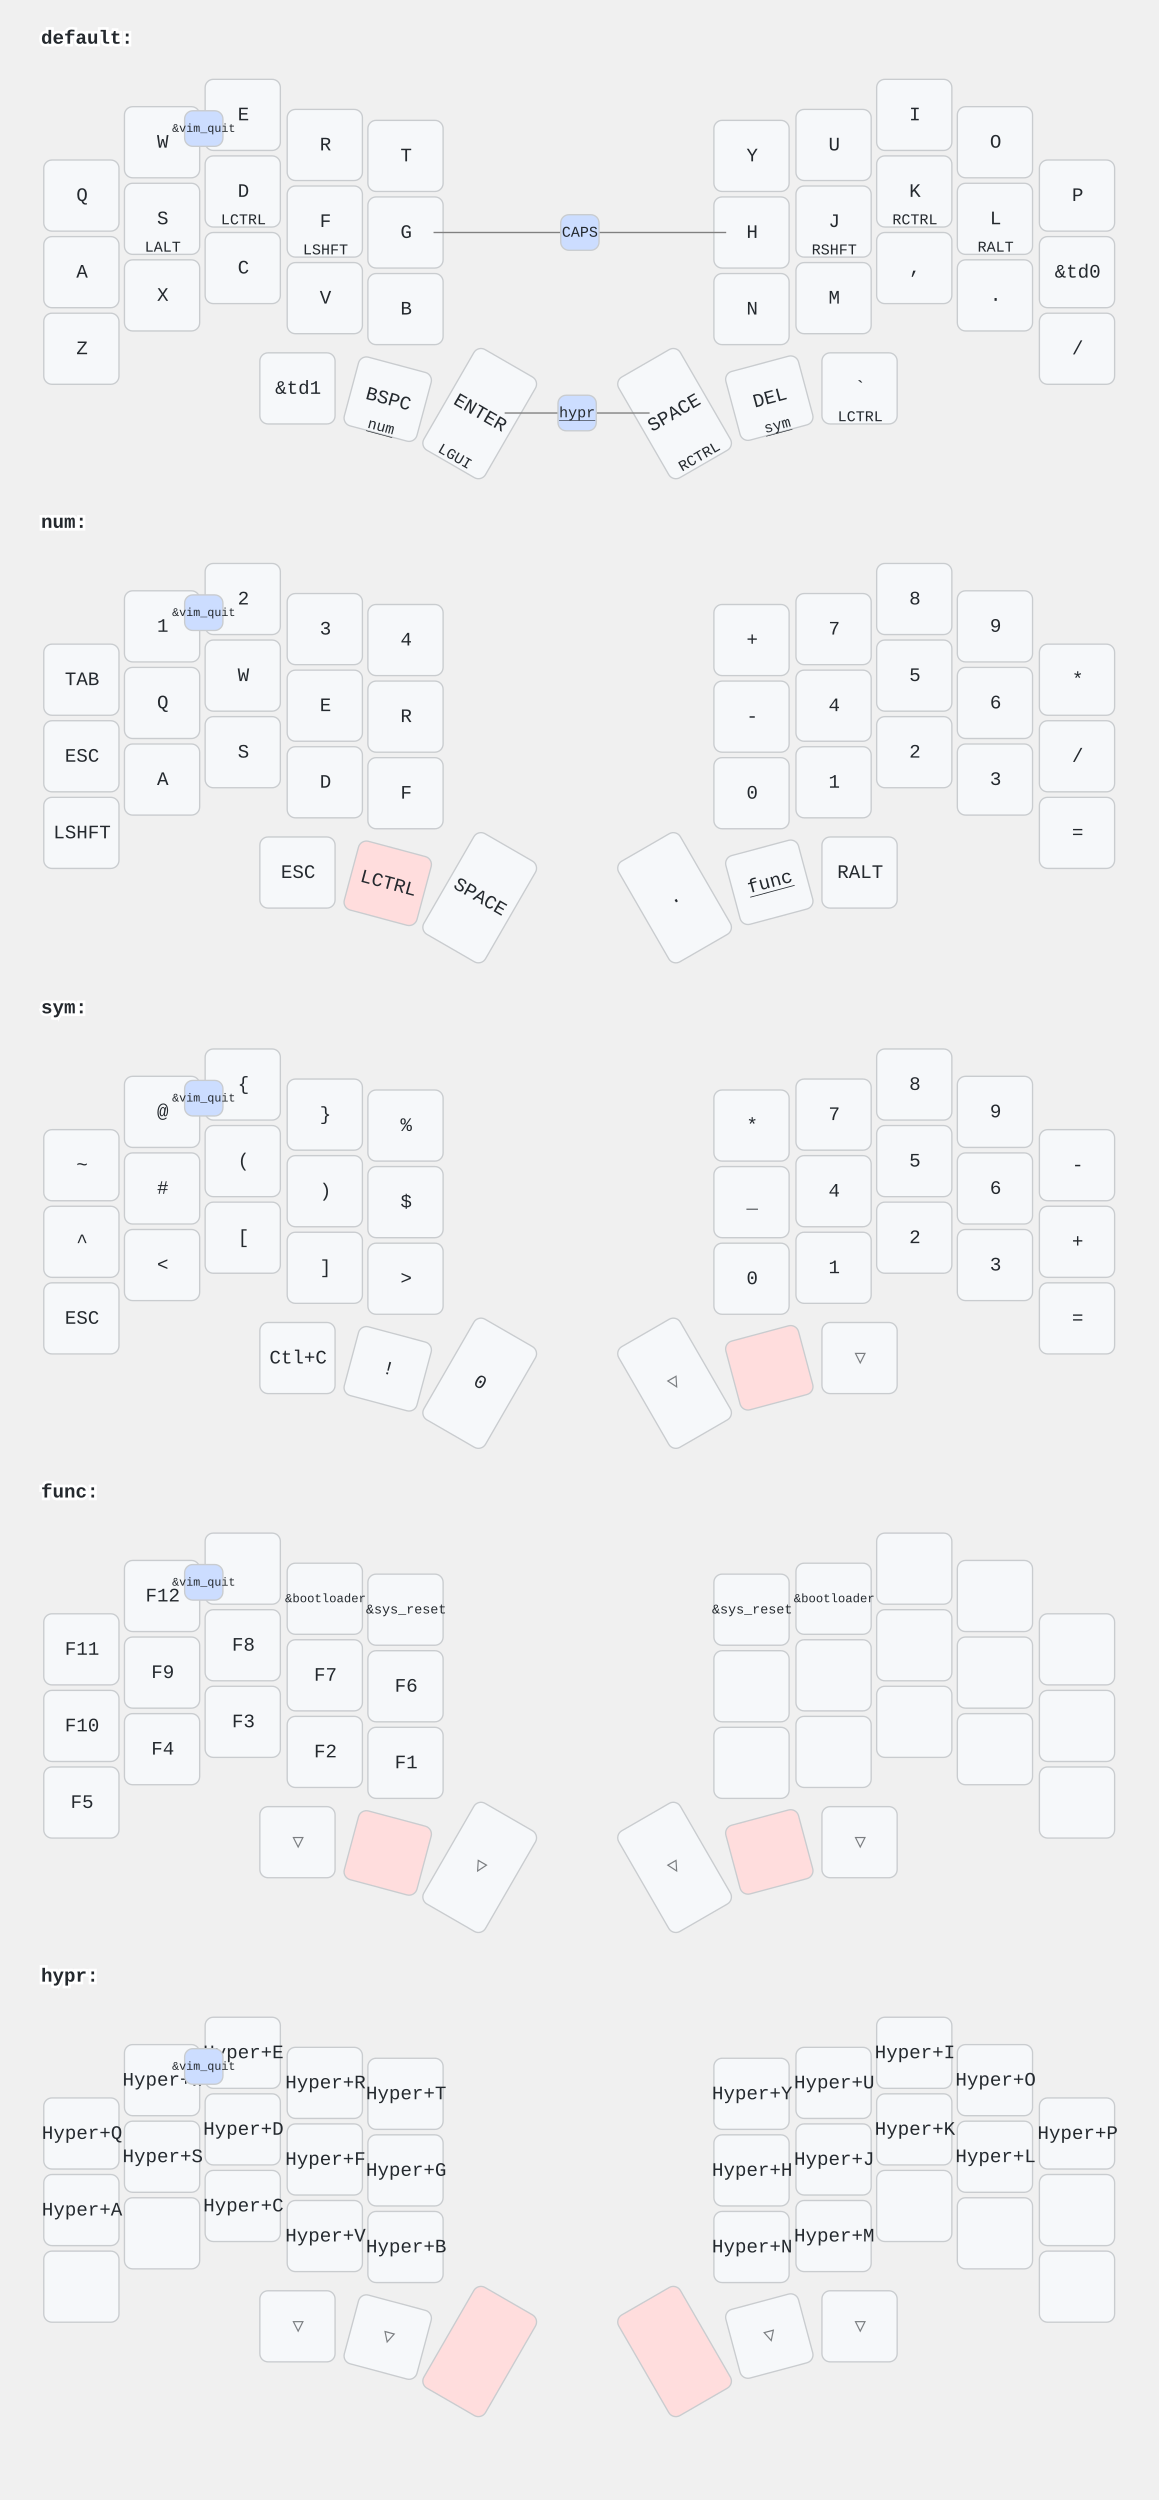
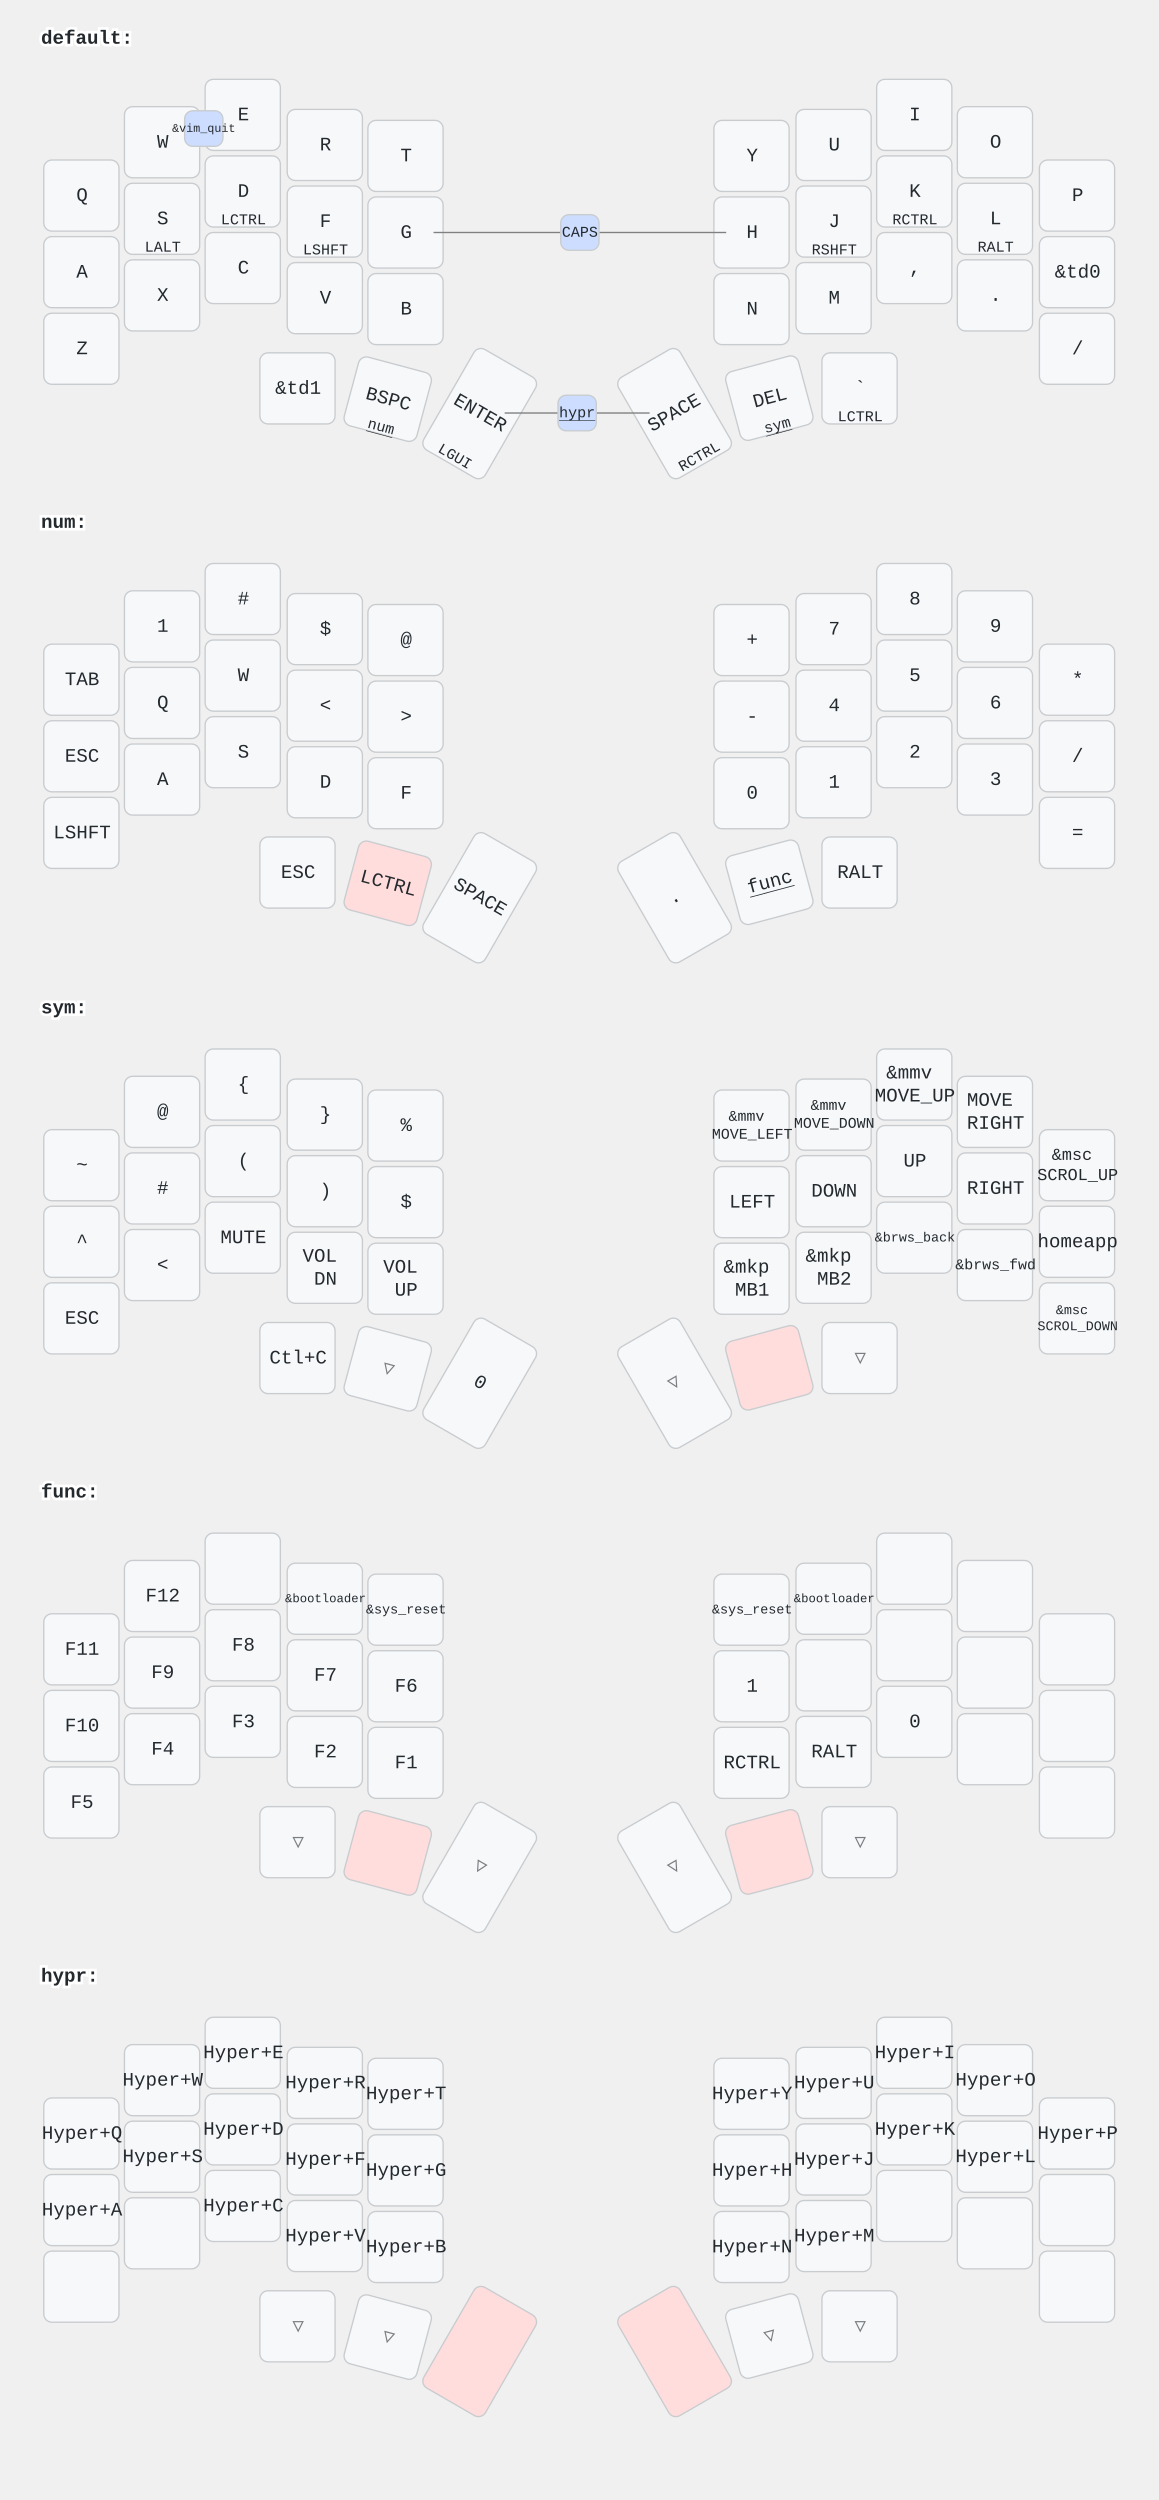
<svg xmlns="http://www.w3.org/2000/svg" width="847" height="1828" viewBox="0 0 847 1828" class="keymap">
  <style>/* inherit to force styles through use tags */
svg path {
    fill: inherit;
}

/* font and background color specifications */
svg.keymap {
    font-family: SFMono-Regular,Consolas,Liberation Mono,Menlo,monospace;
    font-size: 14px;
    font-kerning: normal;
    text-rendering: optimizeLegibility;
    fill: #24292e;
}

/* default key styling */
rect.key {
    fill: #f6f8fa;
}

rect.key, rect.combo {
    stroke: #c9cccf;
    stroke-width: 1;
}

/* default key side styling, only used is draw_key_sides is set */
rect.side {
    filter: brightness(90%);
}

/* color accent for combo boxes */
rect.combo, rect.combo-separate {
    fill: #cdf;
}

/* color accent for held keys */
rect.held, rect.combo.held {
    fill: #fdd;
}

/* color accent for ghost (optional) keys */
rect.ghost, rect.combo.ghost {
    stroke-dasharray: 4, 4;
    stroke-width: 2;
}

text {
    text-anchor: middle;
    dominant-baseline: middle;
}

/* styling for layer labels */
text.label {
    font-weight: bold;
    text-anchor: start;
    stroke: white;
    stroke-width: 4;
    paint-order: stroke;
}

/* styling for optional footer */
text.footer {
    text-anchor: end;
    dominant-baseline: auto;
    stroke: white;
    stroke-width: 4;
    paint-order: stroke;
}

/* styling for combo tap, and key non-tap label text */
text.combo, text.hold, text.shifted, text.left, text.right {
    font-size: 11px;
}

text.hold {
    text-anchor: middle;
    dominant-baseline: auto;
}

text.shifted {
    text-anchor: middle;
    dominant-baseline: hanging;
}

text.left {
    text-anchor: start;
}

text.right {
    text-anchor: end;
}

text.layer-activator {
    text-decoration: underline;
}

/* styling for hold/shifted label text in combo box */
text.combo.hold, text.combo.shifted, text.combo.left, text.combo.right {
    font-size: 8px;
}

/* lighter symbol for transparent keys */
text.trans {
    fill: #7b7e81;
}

/* styling for combo dendrons */
path.combo {
    stroke-width: 1;
    stroke: gray;
    fill: none;
}

/* Start Tabler Icons Cleanup */
/* cannot use height/width with glyphs */
.icon-tabler &gt; path {
    fill: inherit;
    stroke: inherit;
    stroke-width: 2;
}
/* hide tabler's default box */
.icon-tabler &gt; path[stroke="none"][fill="none"] {
    visibility: hidden;
}
/* End Tabler Icons Cleanup */
</style>
  <g transform="translate(30, 0)" class="layer-default">
    <text x="0" y="28" class="label" id="default">default:</text>
    <g transform="translate(0, 56)">
      <g transform="translate(30, 87)" class="key keypos-0">
        <rect rx="6" ry="6" x="-28" y="-26" width="55" height="52" class="key" />
        <text x="0" y="0" class="key tap">Q</text>
      </g>
      <g transform="translate(89, 48)" class="key keypos-1">
        <rect rx="6" ry="6" x="-28" y="-26" width="55" height="52" class="key" />
        <text x="0" y="0" class="key tap">W</text>
      </g>
      <g transform="translate(148, 28)" class="key keypos-2">
        <rect rx="6" ry="6" x="-28" y="-26" width="55" height="52" class="key" />
        <text x="0" y="0" class="key tap">E</text>
      </g>
      <g transform="translate(208, 50)" class="key keypos-3">
        <rect rx="6" ry="6" x="-28" y="-26" width="55" height="52" class="key" />
        <text x="0" y="0" class="key tap">R</text>
      </g>
      <g transform="translate(267, 58)" class="key keypos-4">
        <rect rx="6" ry="6" x="-28" y="-26" width="55" height="52" class="key" />
        <text x="0" y="0" class="key tap">T</text>
      </g>
      <g transform="translate(520, 58)" class="key keypos-5">
        <rect rx="6" ry="6" x="-28" y="-26" width="55" height="52" class="key" />
        <text x="0" y="0" class="key tap">Y</text>
      </g>
      <g transform="translate(580, 50)" class="key keypos-6">
        <rect rx="6" ry="6" x="-28" y="-26" width="55" height="52" class="key" />
        <text x="0" y="0" class="key tap">U</text>
      </g>
      <g transform="translate(639, 28)" class="key keypos-7">
        <rect rx="6" ry="6" x="-28" y="-26" width="55" height="52" class="key" />
        <text x="0" y="0" class="key tap">I</text>
      </g>
      <g transform="translate(698, 48)" class="key keypos-8">
        <rect rx="6" ry="6" x="-28" y="-26" width="55" height="52" class="key" />
        <text x="0" y="0" class="key tap">O</text>
      </g>
      <g transform="translate(758, 87)" class="key keypos-9">
        <rect rx="6" ry="6" x="-28" y="-26" width="55" height="52" class="key" />
        <text x="0" y="0" class="key tap">P</text>
      </g>
      <g transform="translate(30, 143)" class="key keypos-10">
        <rect rx="6" ry="6" x="-28" y="-26" width="55" height="52" class="key" />
        <text x="0" y="0" class="key tap">A</text>
      </g>
      <g transform="translate(89, 104)" class="key keypos-11">
        <rect rx="6" ry="6" x="-28" y="-26" width="55" height="52" class="key" />
        <text x="0" y="0" class="key tap">S</text>
        <text x="0" y="24" class="key hold">LALT</text>
      </g>
      <g transform="translate(148, 84)" class="key keypos-12">
        <rect rx="6" ry="6" x="-28" y="-26" width="55" height="52" class="key" />
        <text x="0" y="0" class="key tap">D</text>
        <text x="0" y="24" class="key hold">LCTRL</text>
      </g>
      <g transform="translate(208, 106)" class="key keypos-13">
        <rect rx="6" ry="6" x="-28" y="-26" width="55" height="52" class="key" />
        <text x="0" y="0" class="key tap">F</text>
        <text x="0" y="24" class="key hold">LSHFT</text>
      </g>
      <g transform="translate(267, 114)" class="key keypos-14">
        <rect rx="6" ry="6" x="-28" y="-26" width="55" height="52" class="key" />
        <text x="0" y="0" class="key tap">G</text>
      </g>
      <g transform="translate(520, 114)" class="key keypos-15">
        <rect rx="6" ry="6" x="-28" y="-26" width="55" height="52" class="key" />
        <text x="0" y="0" class="key tap">H</text>
      </g>
      <g transform="translate(580, 106)" class="key keypos-16">
        <rect rx="6" ry="6" x="-28" y="-26" width="55" height="52" class="key" />
        <text x="0" y="0" class="key tap">J</text>
        <text x="0" y="24" class="key hold">RSHFT</text>
      </g>
      <g transform="translate(639, 84)" class="key keypos-17">
        <rect rx="6" ry="6" x="-28" y="-26" width="55" height="52" class="key" />
        <text x="0" y="0" class="key tap">K</text>
        <text x="0" y="24" class="key hold">RCTRL</text>
      </g>
      <g transform="translate(698, 104)" class="key keypos-18">
        <rect rx="6" ry="6" x="-28" y="-26" width="55" height="52" class="key" />
        <text x="0" y="0" class="key tap">L</text>
        <text x="0" y="24" class="key hold">RALT</text>
      </g>
      <g transform="translate(758, 143)" class="key keypos-19">
        <rect rx="6" ry="6" x="-28" y="-26" width="55" height="52" class="key" />
        <text x="0" y="0" class="key tap">&amp;td0</text>
      </g>
      <g transform="translate(30, 199)" class="key keypos-20">
        <rect rx="6" ry="6" x="-28" y="-26" width="55" height="52" class="key" />
        <text x="0" y="0" class="key tap">Z</text>
      </g>
      <g transform="translate(89, 160)" class="key keypos-21">
        <rect rx="6" ry="6" x="-28" y="-26" width="55" height="52" class="key" />
        <text x="0" y="0" class="key tap">X</text>
      </g>
      <g transform="translate(148, 140)" class="key keypos-22">
        <rect rx="6" ry="6" x="-28" y="-26" width="55" height="52" class="key" />
        <text x="0" y="0" class="key tap">C</text>
      </g>
      <g transform="translate(208, 162)" class="key keypos-23">
        <rect rx="6" ry="6" x="-28" y="-26" width="55" height="52" class="key" />
        <text x="0" y="0" class="key tap">V</text>
      </g>
      <g transform="translate(267, 170)" class="key keypos-24">
        <rect rx="6" ry="6" x="-28" y="-26" width="55" height="52" class="key" />
        <text x="0" y="0" class="key tap">B</text>
      </g>
      <g transform="translate(520, 170)" class="key keypos-25">
        <rect rx="6" ry="6" x="-28" y="-26" width="55" height="52" class="key" />
        <text x="0" y="0" class="key tap">N</text>
      </g>
      <g transform="translate(580, 162)" class="key keypos-26">
        <rect rx="6" ry="6" x="-28" y="-26" width="55" height="52" class="key" />
        <text x="0" y="0" class="key tap">M</text>
      </g>
      <g transform="translate(639, 140)" class="key keypos-27">
        <rect rx="6" ry="6" x="-28" y="-26" width="55" height="52" class="key" />
        <text x="0" y="0" class="key tap">,</text>
      </g>
      <g transform="translate(698, 160)" class="key keypos-28">
        <rect rx="6" ry="6" x="-28" y="-26" width="55" height="52" class="key" />
        <text x="0" y="0" class="key tap">.</text>
      </g>
      <g transform="translate(758, 199)" class="key keypos-29">
        <rect rx="6" ry="6" x="-28" y="-26" width="55" height="52" class="key" />
        <text x="0" y="0" class="key tap">/</text>
      </g>
      <g transform="translate(188, 228)" class="key keypos-30">
        <rect rx="6" ry="6" x="-28" y="-26" width="55" height="52" class="key" />
        <text x="0" y="0" class="key tap">&amp;td1</text>
      </g>
      <g transform="translate(254, 236) rotate(15.0)" class="key keypos-31">
        <rect rx="6" ry="6" x="-28" y="-26" width="55" height="52" class="key" />
        <text x="0" y="0" class="key tap">BSPC</text>
        <a href="#num">
          <text x="0" y="24" class="key hold layer-activator">num</text>
        </a>
      </g>
      <g transform="translate(321, 246) rotate(30.0)" class="key keypos-32">
        <rect rx="6" ry="6" x="-26" y="-42" width="52" height="85" class="key" />
        <text x="0" y="0" class="key tap">ENTER</text>
        <text x="0" y="40" class="key hold">LGUI</text>
      </g>
      <g transform="translate(463, 246) rotate(-30.0)" class="key keypos-33">
        <rect rx="6" ry="6" x="-26" y="-42" width="52" height="85" class="key" />
        <text x="0" y="0" class="key tap">SPACE</text>
        <text x="0" y="40" class="key hold">RCTRL</text>
      </g>
      <g transform="translate(533, 235) rotate(-15.0)" class="key keypos-34">
        <rect rx="6" ry="6" x="-28" y="-26" width="55" height="52" class="key" />
        <text x="0" y="0" class="key tap">DEL</text>
        <a href="#sym">
          <text x="0" y="24" class="key hold layer-activator">sym</text>
        </a>
      </g>
      <g transform="translate(599, 228)" class="key keypos-35">
        <rect rx="6" ry="6" x="-28" y="-26" width="55" height="52" class="key" />
        <text x="0" y="0" class="key tap">`</text>
        <text x="0" y="24" class="key hold">LCTRL</text>
      </g>
      <g class="combo combopos-0">
        <rect rx="6" ry="6" x="105" y="25" width="28" height="26" class="combo" />
        <text x="119" y="38" class="combo tap">
          <tspan style="font-size: 78%">&amp;vim_quit</tspan>
        </text>
      </g>
      <g class="combo combopos-1">
        <path d="M392,246 l-53,0" class="combo" />
        <path d="M392,246 l53,0" class="combo" />
        <rect rx="6" ry="6" x="378" y="233" width="28" height="26" class="combo" />
        <a href="#hypr">
          <text x="392" y="246" class="combo tap layer-activator">hypr</text>
        </a>
      </g>
      <g class="combo combopos-2">
        <path d="M394,114 l-107,0" class="combo" />
        <path d="M394,114 l107,0" class="combo" />
        <rect rx="6" ry="6" x="380" y="101" width="28" height="26" class="combo" />
        <text x="394" y="114" class="combo tap">CAPS</text>
      </g>
    </g>
  </g>
  <g transform="translate(30, 354)" class="layer-num">
    <text x="0" y="28" class="label" id="num">num:</text>
    <g transform="translate(0, 56)">
      <g transform="translate(30, 87)" class="key keypos-0">
        <rect rx="6" ry="6" x="-28" y="-26" width="55" height="52" class="key" />
        <text x="0" y="0" class="key tap">TAB</text>
      </g>
      <g transform="translate(89, 48)" class="key keypos-1">
        <rect rx="6" ry="6" x="-28" y="-26" width="55" height="52" class="key" />
        <text x="0" y="0" class="key tap">1</text>
      </g>
      <g transform="translate(148, 28)" class="key keypos-2">
        <rect rx="6" ry="6" x="-28" y="-26" width="55" height="52" class="key" />
-         <text x="0" y="0" class="key tap">2</text>
+         <text x="0" y="0" class="key tap">#</text>
      </g>
      <g transform="translate(208, 50)" class="key keypos-3">
        <rect rx="6" ry="6" x="-28" y="-26" width="55" height="52" class="key" />
-         <text x="0" y="0" class="key tap">3</text>
+         <text x="0" y="0" class="key tap">$</text>
      </g>
      <g transform="translate(267, 58)" class="key keypos-4">
        <rect rx="6" ry="6" x="-28" y="-26" width="55" height="52" class="key" />
-         <text x="0" y="0" class="key tap">4</text>
+         <text x="0" y="0" class="key tap">@</text>
      </g>
      <g transform="translate(520, 58)" class="key keypos-5">
        <rect rx="6" ry="6" x="-28" y="-26" width="55" height="52" class="key" />
        <text x="0" y="0" class="key tap">+</text>
      </g>
      <g transform="translate(580, 50)" class="key keypos-6">
        <rect rx="6" ry="6" x="-28" y="-26" width="55" height="52" class="key" />
        <text x="0" y="0" class="key tap">7</text>
      </g>
      <g transform="translate(639, 28)" class="key keypos-7">
        <rect rx="6" ry="6" x="-28" y="-26" width="55" height="52" class="key" />
        <text x="0" y="0" class="key tap">8</text>
      </g>
      <g transform="translate(698, 48)" class="key keypos-8">
        <rect rx="6" ry="6" x="-28" y="-26" width="55" height="52" class="key" />
        <text x="0" y="0" class="key tap">9</text>
      </g>
      <g transform="translate(758, 87)" class="key keypos-9">
        <rect rx="6" ry="6" x="-28" y="-26" width="55" height="52" class="key" />
        <text x="0" y="0" class="key tap">*</text>
      </g>
      <g transform="translate(30, 143)" class="key keypos-10">
        <rect rx="6" ry="6" x="-28" y="-26" width="55" height="52" class="key" />
        <text x="0" y="0" class="key tap">ESC</text>
      </g>
      <g transform="translate(89, 104)" class="key keypos-11">
        <rect rx="6" ry="6" x="-28" y="-26" width="55" height="52" class="key" />
        <text x="0" y="0" class="key tap">Q</text>
      </g>
      <g transform="translate(148, 84)" class="key keypos-12">
        <rect rx="6" ry="6" x="-28" y="-26" width="55" height="52" class="key" />
        <text x="0" y="0" class="key tap">W</text>
      </g>
      <g transform="translate(208, 106)" class="key keypos-13">
        <rect rx="6" ry="6" x="-28" y="-26" width="55" height="52" class="key" />
-         <text x="0" y="0" class="key tap">E</text>
+         <text x="0" y="0" class="key tap">&lt;</text>
      </g>
      <g transform="translate(267, 114)" class="key keypos-14">
        <rect rx="6" ry="6" x="-28" y="-26" width="55" height="52" class="key" />
-         <text x="0" y="0" class="key tap">R</text>
+         <text x="0" y="0" class="key tap">&gt;</text>
      </g>
      <g transform="translate(520, 114)" class="key keypos-15">
        <rect rx="6" ry="6" x="-28" y="-26" width="55" height="52" class="key" />
        <text x="0" y="0" class="key tap">-</text>
      </g>
      <g transform="translate(580, 106)" class="key keypos-16">
        <rect rx="6" ry="6" x="-28" y="-26" width="55" height="52" class="key" />
        <text x="0" y="0" class="key tap">4</text>
      </g>
      <g transform="translate(639, 84)" class="key keypos-17">
        <rect rx="6" ry="6" x="-28" y="-26" width="55" height="52" class="key" />
        <text x="0" y="0" class="key tap">5</text>
      </g>
      <g transform="translate(698, 104)" class="key keypos-18">
        <rect rx="6" ry="6" x="-28" y="-26" width="55" height="52" class="key" />
        <text x="0" y="0" class="key tap">6</text>
      </g>
      <g transform="translate(758, 143)" class="key keypos-19">
        <rect rx="6" ry="6" x="-28" y="-26" width="55" height="52" class="key" />
        <text x="0" y="0" class="key tap">/</text>
      </g>
      <g transform="translate(30, 199)" class="key keypos-20">
        <rect rx="6" ry="6" x="-28" y="-26" width="55" height="52" class="key" />
        <text x="0" y="0" class="key tap">LSHFT</text>
      </g>
      <g transform="translate(89, 160)" class="key keypos-21">
        <rect rx="6" ry="6" x="-28" y="-26" width="55" height="52" class="key" />
        <text x="0" y="0" class="key tap">A</text>
      </g>
      <g transform="translate(148, 140)" class="key keypos-22">
        <rect rx="6" ry="6" x="-28" y="-26" width="55" height="52" class="key" />
        <text x="0" y="0" class="key tap">S</text>
      </g>
      <g transform="translate(208, 162)" class="key keypos-23">
        <rect rx="6" ry="6" x="-28" y="-26" width="55" height="52" class="key" />
        <text x="0" y="0" class="key tap">D</text>
      </g>
      <g transform="translate(267, 170)" class="key keypos-24">
        <rect rx="6" ry="6" x="-28" y="-26" width="55" height="52" class="key" />
        <text x="0" y="0" class="key tap">F</text>
      </g>
      <g transform="translate(520, 170)" class="key keypos-25">
        <rect rx="6" ry="6" x="-28" y="-26" width="55" height="52" class="key" />
        <text x="0" y="0" class="key tap">0</text>
      </g>
      <g transform="translate(580, 162)" class="key keypos-26">
        <rect rx="6" ry="6" x="-28" y="-26" width="55" height="52" class="key" />
        <text x="0" y="0" class="key tap">1</text>
      </g>
      <g transform="translate(639, 140)" class="key keypos-27">
        <rect rx="6" ry="6" x="-28" y="-26" width="55" height="52" class="key" />
        <text x="0" y="0" class="key tap">2</text>
      </g>
      <g transform="translate(698, 160)" class="key keypos-28">
        <rect rx="6" ry="6" x="-28" y="-26" width="55" height="52" class="key" />
        <text x="0" y="0" class="key tap">3</text>
      </g>
      <g transform="translate(758, 199)" class="key keypos-29">
        <rect rx="6" ry="6" x="-28" y="-26" width="55" height="52" class="key" />
        <text x="0" y="0" class="key tap">=</text>
      </g>
      <g transform="translate(188, 228)" class="key keypos-30">
        <rect rx="6" ry="6" x="-28" y="-26" width="55" height="52" class="key" />
        <text x="0" y="0" class="key tap">ESC</text>
      </g>
      <g transform="translate(254, 236) rotate(15.0)" class="key held keypos-31">
        <rect rx="6" ry="6" x="-28" y="-26" width="55" height="52" class="key held" />
        <text x="0" y="0" class="key held tap">LCTRL</text>
      </g>
      <g transform="translate(321, 246) rotate(30.0)" class="key keypos-32">
        <rect rx="6" ry="6" x="-26" y="-42" width="52" height="85" class="key" />
        <text x="0" y="0" class="key tap">SPACE</text>
      </g>
      <g transform="translate(463, 246) rotate(-30.0)" class="key keypos-33">
        <rect rx="6" ry="6" x="-26" y="-42" width="52" height="85" class="key" />
        <text x="0" y="0" class="key tap">.</text>
      </g>
      <g transform="translate(533, 235) rotate(-15.0)" class="key keypos-34">
        <rect rx="6" ry="6" x="-28" y="-26" width="55" height="52" class="key" />
        <a href="#func">
          <text x="0" y="0" class="key tap layer-activator">func</text>
        </a>
      </g>
      <g transform="translate(599, 228)" class="key keypos-35">
        <rect rx="6" ry="6" x="-28" y="-26" width="55" height="52" class="key" />
        <text x="0" y="0" class="key tap">RALT</text>
-       </g>
-       <g class="combo combopos-0">
-         <rect rx="6" ry="6" x="105" y="25" width="28" height="26" class="combo" />
-         <text x="119" y="38" class="combo tap">
-           <tspan style="font-size: 78%">&amp;vim_quit</tspan>
-         </text>
      </g>
    </g>
  </g>
  <g transform="translate(30, 709)" class="layer-sym">
    <text x="0" y="28" class="label" id="sym">sym:</text>
    <g transform="translate(0, 56)">
      <g transform="translate(30, 87)" class="key keypos-0">
        <rect rx="6" ry="6" x="-28" y="-26" width="55" height="52" class="key" />
        <text x="0" y="0" class="key tap">~</text>
      </g>
      <g transform="translate(89, 48)" class="key keypos-1">
        <rect rx="6" ry="6" x="-28" y="-26" width="55" height="52" class="key" />
        <text x="0" y="0" class="key tap">@</text>
      </g>
      <g transform="translate(148, 28)" class="key keypos-2">
        <rect rx="6" ry="6" x="-28" y="-26" width="55" height="52" class="key" />
        <text x="0" y="0" class="key tap">{</text>
      </g>
      <g transform="translate(208, 50)" class="key keypos-3">
        <rect rx="6" ry="6" x="-28" y="-26" width="55" height="52" class="key" />
        <text x="0" y="0" class="key tap">}</text>
      </g>
      <g transform="translate(267, 58)" class="key keypos-4">
        <rect rx="6" ry="6" x="-28" y="-26" width="55" height="52" class="key" />
        <text x="0" y="0" class="key tap">%</text>
      </g>
      <g transform="translate(520, 58)" class="key keypos-5">
        <rect rx="6" ry="6" x="-28" y="-26" width="55" height="52" class="key" />
-         <text x="0" y="0" class="key tap">*</text>
+         <text x="0" y="0" class="key tap">
+           <tspan x="0" dy="-0.6em" style="font-size: 78%">&amp;mmv</tspan>
+           <tspan x="0" dy="1.2em" style="font-size: 78%">MOVE_LEFT</tspan>
+         </text>
      </g>
      <g transform="translate(580, 50)" class="key keypos-6">
        <rect rx="6" ry="6" x="-28" y="-26" width="55" height="52" class="key" />
-         <text x="0" y="0" class="key tap">7</text>
+         <text x="0" y="0" class="key tap">
+           <tspan x="0" dy="-0.6em" style="font-size: 78%">&amp;mmv</tspan>
+           <tspan x="0" dy="1.2em" style="font-size: 78%">MOVE_DOWN</tspan>
+         </text>
      </g>
      <g transform="translate(639, 28)" class="key keypos-7">
        <rect rx="6" ry="6" x="-28" y="-26" width="55" height="52" class="key" />
-         <text x="0" y="0" class="key tap">8</text>
+         <text x="0" y="0" class="key tap">
+           <tspan x="0" dy="-0.6em">&amp;mmv</tspan>
+           <tspan x="0" dy="1.2em">MOVE_UP</tspan>
+         </text>
      </g>
      <g transform="translate(698, 48)" class="key keypos-8">
        <rect rx="6" ry="6" x="-28" y="-26" width="55" height="52" class="key" />
-         <text x="0" y="0" class="key tap">9</text>
+         <text x="0" y="0" class="key tap">
+           <tspan x="0" dy="-0.6em">MOVE</tspan>
+           <tspan x="0" dy="1.2em">RIGHT</tspan>
+         </text>
      </g>
      <g transform="translate(758, 87)" class="key keypos-9">
        <rect rx="6" ry="6" x="-28" y="-26" width="55" height="52" class="key" />
-         <text x="0" y="0" class="key tap">-</text>
+         <text x="0" y="0" class="key tap">
+           <tspan x="0" dy="-0.6em" style="font-size: 88%">&amp;msc</tspan>
+           <tspan x="0" dy="1.2em" style="font-size: 88%">SCROL_UP</tspan>
+         </text>
      </g>
      <g transform="translate(30, 143)" class="key keypos-10">
        <rect rx="6" ry="6" x="-28" y="-26" width="55" height="52" class="key" />
        <text x="0" y="0" class="key tap">^</text>
      </g>
      <g transform="translate(89, 104)" class="key keypos-11">
        <rect rx="6" ry="6" x="-28" y="-26" width="55" height="52" class="key" />
        <text x="0" y="0" class="key tap">#</text>
      </g>
      <g transform="translate(148, 84)" class="key keypos-12">
        <rect rx="6" ry="6" x="-28" y="-26" width="55" height="52" class="key" />
        <text x="0" y="0" class="key tap">(</text>
      </g>
      <g transform="translate(208, 106)" class="key keypos-13">
        <rect rx="6" ry="6" x="-28" y="-26" width="55" height="52" class="key" />
        <text x="0" y="0" class="key tap">)</text>
      </g>
      <g transform="translate(267, 114)" class="key keypos-14">
        <rect rx="6" ry="6" x="-28" y="-26" width="55" height="52" class="key" />
        <text x="0" y="0" class="key tap">$</text>
      </g>
      <g transform="translate(520, 114)" class="key keypos-15">
        <rect rx="6" ry="6" x="-28" y="-26" width="55" height="52" class="key" />
-         <text x="0" y="0" class="key tap">_</text>
+         <text x="0" y="0" class="key tap">LEFT</text>
      </g>
      <g transform="translate(580, 106)" class="key keypos-16">
        <rect rx="6" ry="6" x="-28" y="-26" width="55" height="52" class="key" />
-         <text x="0" y="0" class="key tap">4</text>
+         <text x="0" y="0" class="key tap">DOWN</text>
      </g>
      <g transform="translate(639, 84)" class="key keypos-17">
        <rect rx="6" ry="6" x="-28" y="-26" width="55" height="52" class="key" />
-         <text x="0" y="0" class="key tap">5</text>
+         <text x="0" y="0" class="key tap">UP</text>
      </g>
      <g transform="translate(698, 104)" class="key keypos-18">
        <rect rx="6" ry="6" x="-28" y="-26" width="55" height="52" class="key" />
-         <text x="0" y="0" class="key tap">6</text>
+         <text x="0" y="0" class="key tap">RIGHT</text>
      </g>
      <g transform="translate(758, 143)" class="key keypos-19">
        <rect rx="6" ry="6" x="-28" y="-26" width="55" height="52" class="key" />
-         <text x="0" y="0" class="key tap">+</text>
+         <text x="0" y="0" class="key tap">homeapp</text>
      </g>
      <g transform="translate(30, 199)" class="key keypos-20">
        <rect rx="6" ry="6" x="-28" y="-26" width="55" height="52" class="key" />
        <text x="0" y="0" class="key tap">ESC</text>
      </g>
      <g transform="translate(89, 160)" class="key keypos-21">
        <rect rx="6" ry="6" x="-28" y="-26" width="55" height="52" class="key" />
        <text x="0" y="0" class="key tap">&lt;</text>
      </g>
      <g transform="translate(148, 140)" class="key keypos-22">
        <rect rx="6" ry="6" x="-28" y="-26" width="55" height="52" class="key" />
-         <text x="0" y="0" class="key tap">[</text>
+         <text x="0" y="0" class="key tap">MUTE</text>
      </g>
      <g transform="translate(208, 162)" class="key keypos-23">
        <rect rx="6" ry="6" x="-28" y="-26" width="55" height="52" class="key" />
-         <text x="0" y="0" class="key tap">]</text>
+         <text x="0" y="0" class="key tap">
+           <tspan x="0" dy="-0.6em">VOL</tspan>
+           <tspan x="0" dy="1.2em">DN</tspan>
+         </text>
      </g>
      <g transform="translate(267, 170)" class="key keypos-24">
        <rect rx="6" ry="6" x="-28" y="-26" width="55" height="52" class="key" />
-         <text x="0" y="0" class="key tap">&gt;</text>
+         <text x="0" y="0" class="key tap">
+           <tspan x="0" dy="-0.6em">VOL</tspan>
+           <tspan x="0" dy="1.2em">UP</tspan>
+         </text>
      </g>
      <g transform="translate(520, 170)" class="key keypos-25">
        <rect rx="6" ry="6" x="-28" y="-26" width="55" height="52" class="key" />
-         <text x="0" y="0" class="key tap">0</text>
+         <text x="0" y="0" class="key tap">
+           <tspan x="0" dy="-0.6em">&amp;mkp</tspan>
+           <tspan x="0" dy="1.2em">MB1</tspan>
+         </text>
      </g>
      <g transform="translate(580, 162)" class="key keypos-26">
        <rect rx="6" ry="6" x="-28" y="-26" width="55" height="52" class="key" />
-         <text x="0" y="0" class="key tap">1</text>
+         <text x="0" y="0" class="key tap">
+           <tspan x="0" dy="-0.6em">&amp;mkp</tspan>
+           <tspan x="0" dy="1.2em">MB2</tspan>
+         </text>
      </g>
      <g transform="translate(639, 140)" class="key keypos-27">
        <rect rx="6" ry="6" x="-28" y="-26" width="55" height="52" class="key" />
-         <text x="0" y="0" class="key tap">2</text>
+         <text x="0" y="0" class="key tap">
+           <tspan style="font-size: 70%">&amp;brws_back</tspan>
+         </text>
      </g>
      <g transform="translate(698, 160)" class="key keypos-28">
        <rect rx="6" ry="6" x="-28" y="-26" width="55" height="52" class="key" />
-         <text x="0" y="0" class="key tap">3</text>
+         <text x="0" y="0" class="key tap">
+           <tspan style="font-size: 78%">&amp;brws_fwd</tspan>
+         </text>
      </g>
      <g transform="translate(758, 199)" class="key keypos-29">
        <rect rx="6" ry="6" x="-28" y="-26" width="55" height="52" class="key" />
-         <text x="0" y="0" class="key tap">=</text>
+         <text x="0" y="0" class="key tap">
+           <tspan x="0" dy="-0.6em" style="font-size: 70%">&amp;msc</tspan>
+           <tspan x="0" dy="1.2em" style="font-size: 70%">SCROL_DOWN</tspan>
+         </text>
      </g>
      <g transform="translate(188, 228)" class="key keypos-30">
        <rect rx="6" ry="6" x="-28" y="-26" width="55" height="52" class="key" />
        <text x="0" y="0" class="key tap">Ctl+C</text>
      </g>
-       <g transform="translate(254, 236) rotate(15.0)" class="key keypos-31">
-         <rect rx="6" ry="6" x="-28" y="-26" width="55" height="52" class="key" />
-         <text x="0" y="0" class="key tap">!</text>
+       <g transform="translate(254, 236) rotate(15.0)" class="key trans keypos-31">
+         <rect rx="6" ry="6" x="-28" y="-26" width="55" height="52" class="key trans" />
+         <text x="0" y="0" class="key trans tap">▽</text>
      </g>
      <g transform="translate(321, 246) rotate(30.0)" class="key keypos-32">
        <rect rx="6" ry="6" x="-26" y="-42" width="52" height="85" class="key" />
        <text x="0" y="0" class="key tap">0</text>
      </g>
      <g transform="translate(463, 246) rotate(-30.0)" class="key trans keypos-33">
        <rect rx="6" ry="6" x="-26" y="-42" width="52" height="85" class="key trans" />
        <text x="0" y="0" class="key trans tap">▽</text>
      </g>
      <g transform="translate(533, 235) rotate(-15.0)" class="key held keypos-34">
        <rect rx="6" ry="6" x="-28" y="-26" width="55" height="52" class="key held" />
      </g>
      <g transform="translate(599, 228)" class="key trans keypos-35">
        <rect rx="6" ry="6" x="-28" y="-26" width="55" height="52" class="key trans" />
        <text x="0" y="0" class="key trans tap">▽</text>
-       </g>
-       <g class="combo combopos-0">
-         <rect rx="6" ry="6" x="105" y="25" width="28" height="26" class="combo" />
-         <text x="119" y="38" class="combo tap">
-           <tspan style="font-size: 78%">&amp;vim_quit</tspan>
-         </text>
      </g>
    </g>
  </g>
  <g transform="translate(30, 1063)" class="layer-func">
    <text x="0" y="28" class="label" id="func">func:</text>
    <g transform="translate(0, 56)">
      <g transform="translate(30, 87)" class="key keypos-0">
        <rect rx="6" ry="6" x="-28" y="-26" width="55" height="52" class="key" />
        <text x="0" y="0" class="key tap">F11</text>
      </g>
      <g transform="translate(89, 48)" class="key keypos-1">
        <rect rx="6" ry="6" x="-28" y="-26" width="55" height="52" class="key" />
        <text x="0" y="0" class="key tap">F12</text>
      </g>
      <g transform="translate(148, 28)" class="key keypos-2">
        <rect rx="6" ry="6" x="-28" y="-26" width="55" height="52" class="key" />
      </g>
      <g transform="translate(208, 50)" class="key keypos-3">
        <rect rx="6" ry="6" x="-28" y="-26" width="55" height="52" class="key" />
        <text x="0" y="0" class="key tap">
          <tspan style="font-size: 64%">&amp;bootloader</tspan>
        </text>
      </g>
      <g transform="translate(267, 58)" class="key keypos-4">
        <rect rx="6" ry="6" x="-28" y="-26" width="55" height="52" class="key" />
        <text x="0" y="0" class="key tap">
          <tspan style="font-size: 70%">&amp;sys_reset</tspan>
        </text>
      </g>
      <g transform="translate(520, 58)" class="key keypos-5">
        <rect rx="6" ry="6" x="-28" y="-26" width="55" height="52" class="key" />
        <text x="0" y="0" class="key tap">
          <tspan style="font-size: 70%">&amp;sys_reset</tspan>
        </text>
      </g>
      <g transform="translate(580, 50)" class="key keypos-6">
        <rect rx="6" ry="6" x="-28" y="-26" width="55" height="52" class="key" />
        <text x="0" y="0" class="key tap">
          <tspan style="font-size: 64%">&amp;bootloader</tspan>
        </text>
      </g>
      <g transform="translate(639, 28)" class="key keypos-7">
        <rect rx="6" ry="6" x="-28" y="-26" width="55" height="52" class="key" />
      </g>
      <g transform="translate(698, 48)" class="key keypos-8">
        <rect rx="6" ry="6" x="-28" y="-26" width="55" height="52" class="key" />
      </g>
      <g transform="translate(758, 87)" class="key keypos-9">
        <rect rx="6" ry="6" x="-28" y="-26" width="55" height="52" class="key" />
      </g>
      <g transform="translate(30, 143)" class="key keypos-10">
        <rect rx="6" ry="6" x="-28" y="-26" width="55" height="52" class="key" />
        <text x="0" y="0" class="key tap">F10</text>
      </g>
      <g transform="translate(89, 104)" class="key keypos-11">
        <rect rx="6" ry="6" x="-28" y="-26" width="55" height="52" class="key" />
        <text x="0" y="0" class="key tap">F9</text>
      </g>
      <g transform="translate(148, 84)" class="key keypos-12">
        <rect rx="6" ry="6" x="-28" y="-26" width="55" height="52" class="key" />
        <text x="0" y="0" class="key tap">F8</text>
      </g>
      <g transform="translate(208, 106)" class="key keypos-13">
        <rect rx="6" ry="6" x="-28" y="-26" width="55" height="52" class="key" />
        <text x="0" y="0" class="key tap">F7</text>
      </g>
      <g transform="translate(267, 114)" class="key keypos-14">
        <rect rx="6" ry="6" x="-28" y="-26" width="55" height="52" class="key" />
        <text x="0" y="0" class="key tap">F6</text>
      </g>
      <g transform="translate(520, 114)" class="key keypos-15">
        <rect rx="6" ry="6" x="-28" y="-26" width="55" height="52" class="key" />
+         <text x="0" y="0" class="key tap">1</text>
      </g>
      <g transform="translate(580, 106)" class="key keypos-16">
        <rect rx="6" ry="6" x="-28" y="-26" width="55" height="52" class="key" />
      </g>
      <g transform="translate(639, 84)" class="key keypos-17">
        <rect rx="6" ry="6" x="-28" y="-26" width="55" height="52" class="key" />
      </g>
      <g transform="translate(698, 104)" class="key keypos-18">
        <rect rx="6" ry="6" x="-28" y="-26" width="55" height="52" class="key" />
      </g>
      <g transform="translate(758, 143)" class="key keypos-19">
        <rect rx="6" ry="6" x="-28" y="-26" width="55" height="52" class="key" />
      </g>
      <g transform="translate(30, 199)" class="key keypos-20">
        <rect rx="6" ry="6" x="-28" y="-26" width="55" height="52" class="key" />
        <text x="0" y="0" class="key tap">F5</text>
      </g>
      <g transform="translate(89, 160)" class="key keypos-21">
        <rect rx="6" ry="6" x="-28" y="-26" width="55" height="52" class="key" />
        <text x="0" y="0" class="key tap">F4</text>
      </g>
      <g transform="translate(148, 140)" class="key keypos-22">
        <rect rx="6" ry="6" x="-28" y="-26" width="55" height="52" class="key" />
        <text x="0" y="0" class="key tap">F3</text>
      </g>
      <g transform="translate(208, 162)" class="key keypos-23">
        <rect rx="6" ry="6" x="-28" y="-26" width="55" height="52" class="key" />
        <text x="0" y="0" class="key tap">F2</text>
      </g>
      <g transform="translate(267, 170)" class="key keypos-24">
        <rect rx="6" ry="6" x="-28" y="-26" width="55" height="52" class="key" />
        <text x="0" y="0" class="key tap">F1</text>
      </g>
      <g transform="translate(520, 170)" class="key keypos-25">
        <rect rx="6" ry="6" x="-28" y="-26" width="55" height="52" class="key" />
+         <text x="0" y="0" class="key tap">RCTRL</text>
      </g>
      <g transform="translate(580, 162)" class="key keypos-26">
        <rect rx="6" ry="6" x="-28" y="-26" width="55" height="52" class="key" />
+         <text x="0" y="0" class="key tap">RALT</text>
      </g>
      <g transform="translate(639, 140)" class="key keypos-27">
        <rect rx="6" ry="6" x="-28" y="-26" width="55" height="52" class="key" />
+         <text x="0" y="0" class="key tap">0</text>
      </g>
      <g transform="translate(698, 160)" class="key keypos-28">
        <rect rx="6" ry="6" x="-28" y="-26" width="55" height="52" class="key" />
      </g>
      <g transform="translate(758, 199)" class="key keypos-29">
        <rect rx="6" ry="6" x="-28" y="-26" width="55" height="52" class="key" />
      </g>
      <g transform="translate(188, 228)" class="key trans keypos-30">
        <rect rx="6" ry="6" x="-28" y="-26" width="55" height="52" class="key trans" />
        <text x="0" y="0" class="key trans tap">▽</text>
      </g>
      <g transform="translate(254, 236) rotate(15.0)" class="key held keypos-31">
        <rect rx="6" ry="6" x="-28" y="-26" width="55" height="52" class="key held" />
      </g>
      <g transform="translate(321, 246) rotate(30.0)" class="key trans keypos-32">
        <rect rx="6" ry="6" x="-26" y="-42" width="52" height="85" class="key trans" />
        <text x="0" y="0" class="key trans tap">▽</text>
      </g>
      <g transform="translate(463, 246) rotate(-30.0)" class="key trans keypos-33">
        <rect rx="6" ry="6" x="-26" y="-42" width="52" height="85" class="key trans" />
        <text x="0" y="0" class="key trans tap">▽</text>
      </g>
      <g transform="translate(533, 235) rotate(-15.0)" class="key held keypos-34">
        <rect rx="6" ry="6" x="-28" y="-26" width="55" height="52" class="key held" />
      </g>
      <g transform="translate(599, 228)" class="key trans keypos-35">
        <rect rx="6" ry="6" x="-28" y="-26" width="55" height="52" class="key trans" />
        <text x="0" y="0" class="key trans tap">▽</text>
-       </g>
-       <g class="combo combopos-0">
-         <rect rx="6" ry="6" x="105" y="25" width="28" height="26" class="combo" />
-         <text x="119" y="38" class="combo tap">
-           <tspan style="font-size: 78%">&amp;vim_quit</tspan>
-         </text>
      </g>
    </g>
  </g>
  <g transform="translate(30, 1417)" class="layer-hypr">
    <text x="0" y="28" class="label" id="hypr">hypr:</text>
    <g transform="translate(0, 56)">
      <g transform="translate(30, 87)" class="key keypos-0">
        <rect rx="6" ry="6" x="-28" y="-26" width="55" height="52" class="key" />
        <text x="0" y="0" class="key tap">Hyper+Q</text>
      </g>
      <g transform="translate(89, 48)" class="key keypos-1">
        <rect rx="6" ry="6" x="-28" y="-26" width="55" height="52" class="key" />
        <text x="0" y="0" class="key tap">Hyper+W</text>
      </g>
      <g transform="translate(148, 28)" class="key keypos-2">
        <rect rx="6" ry="6" x="-28" y="-26" width="55" height="52" class="key" />
        <text x="0" y="0" class="key tap">Hyper+E</text>
      </g>
      <g transform="translate(208, 50)" class="key keypos-3">
        <rect rx="6" ry="6" x="-28" y="-26" width="55" height="52" class="key" />
        <text x="0" y="0" class="key tap">Hyper+R</text>
      </g>
      <g transform="translate(267, 58)" class="key keypos-4">
        <rect rx="6" ry="6" x="-28" y="-26" width="55" height="52" class="key" />
        <text x="0" y="0" class="key tap">Hyper+T</text>
      </g>
      <g transform="translate(520, 58)" class="key keypos-5">
        <rect rx="6" ry="6" x="-28" y="-26" width="55" height="52" class="key" />
        <text x="0" y="0" class="key tap">Hyper+Y</text>
      </g>
      <g transform="translate(580, 50)" class="key keypos-6">
        <rect rx="6" ry="6" x="-28" y="-26" width="55" height="52" class="key" />
        <text x="0" y="0" class="key tap">Hyper+U</text>
      </g>
      <g transform="translate(639, 28)" class="key keypos-7">
        <rect rx="6" ry="6" x="-28" y="-26" width="55" height="52" class="key" />
        <text x="0" y="0" class="key tap">Hyper+I</text>
      </g>
      <g transform="translate(698, 48)" class="key keypos-8">
        <rect rx="6" ry="6" x="-28" y="-26" width="55" height="52" class="key" />
        <text x="0" y="0" class="key tap">Hyper+O</text>
      </g>
      <g transform="translate(758, 87)" class="key keypos-9">
        <rect rx="6" ry="6" x="-28" y="-26" width="55" height="52" class="key" />
        <text x="0" y="0" class="key tap">Hyper+P</text>
      </g>
      <g transform="translate(30, 143)" class="key keypos-10">
        <rect rx="6" ry="6" x="-28" y="-26" width="55" height="52" class="key" />
        <text x="0" y="0" class="key tap">Hyper+A</text>
      </g>
      <g transform="translate(89, 104)" class="key keypos-11">
        <rect rx="6" ry="6" x="-28" y="-26" width="55" height="52" class="key" />
        <text x="0" y="0" class="key tap">Hyper+S</text>
      </g>
      <g transform="translate(148, 84)" class="key keypos-12">
        <rect rx="6" ry="6" x="-28" y="-26" width="55" height="52" class="key" />
        <text x="0" y="0" class="key tap">Hyper+D</text>
      </g>
      <g transform="translate(208, 106)" class="key keypos-13">
        <rect rx="6" ry="6" x="-28" y="-26" width="55" height="52" class="key" />
        <text x="0" y="0" class="key tap">Hyper+F</text>
      </g>
      <g transform="translate(267, 114)" class="key keypos-14">
        <rect rx="6" ry="6" x="-28" y="-26" width="55" height="52" class="key" />
        <text x="0" y="0" class="key tap">Hyper+G</text>
      </g>
      <g transform="translate(520, 114)" class="key keypos-15">
        <rect rx="6" ry="6" x="-28" y="-26" width="55" height="52" class="key" />
        <text x="0" y="0" class="key tap">Hyper+H</text>
      </g>
      <g transform="translate(580, 106)" class="key keypos-16">
        <rect rx="6" ry="6" x="-28" y="-26" width="55" height="52" class="key" />
        <text x="0" y="0" class="key tap">Hyper+J</text>
      </g>
      <g transform="translate(639, 84)" class="key keypos-17">
        <rect rx="6" ry="6" x="-28" y="-26" width="55" height="52" class="key" />
        <text x="0" y="0" class="key tap">Hyper+K</text>
      </g>
      <g transform="translate(698, 104)" class="key keypos-18">
        <rect rx="6" ry="6" x="-28" y="-26" width="55" height="52" class="key" />
        <text x="0" y="0" class="key tap">Hyper+L</text>
      </g>
      <g transform="translate(758, 143)" class="key keypos-19">
        <rect rx="6" ry="6" x="-28" y="-26" width="55" height="52" class="key" />
      </g>
      <g transform="translate(30, 199)" class="key keypos-20">
        <rect rx="6" ry="6" x="-28" y="-26" width="55" height="52" class="key" />
      </g>
      <g transform="translate(89, 160)" class="key keypos-21">
        <rect rx="6" ry="6" x="-28" y="-26" width="55" height="52" class="key" />
      </g>
      <g transform="translate(148, 140)" class="key keypos-22">
        <rect rx="6" ry="6" x="-28" y="-26" width="55" height="52" class="key" />
        <text x="0" y="0" class="key tap">Hyper+C</text>
      </g>
      <g transform="translate(208, 162)" class="key keypos-23">
        <rect rx="6" ry="6" x="-28" y="-26" width="55" height="52" class="key" />
        <text x="0" y="0" class="key tap">Hyper+V</text>
      </g>
      <g transform="translate(267, 170)" class="key keypos-24">
        <rect rx="6" ry="6" x="-28" y="-26" width="55" height="52" class="key" />
        <text x="0" y="0" class="key tap">Hyper+B</text>
      </g>
      <g transform="translate(520, 170)" class="key keypos-25">
        <rect rx="6" ry="6" x="-28" y="-26" width="55" height="52" class="key" />
        <text x="0" y="0" class="key tap">Hyper+N</text>
      </g>
      <g transform="translate(580, 162)" class="key keypos-26">
        <rect rx="6" ry="6" x="-28" y="-26" width="55" height="52" class="key" />
        <text x="0" y="0" class="key tap">Hyper+M</text>
      </g>
      <g transform="translate(639, 140)" class="key keypos-27">
        <rect rx="6" ry="6" x="-28" y="-26" width="55" height="52" class="key" />
      </g>
      <g transform="translate(698, 160)" class="key keypos-28">
        <rect rx="6" ry="6" x="-28" y="-26" width="55" height="52" class="key" />
      </g>
      <g transform="translate(758, 199)" class="key keypos-29">
        <rect rx="6" ry="6" x="-28" y="-26" width="55" height="52" class="key" />
      </g>
      <g transform="translate(188, 228)" class="key trans keypos-30">
        <rect rx="6" ry="6" x="-28" y="-26" width="55" height="52" class="key trans" />
        <text x="0" y="0" class="key trans tap">▽</text>
      </g>
      <g transform="translate(254, 236) rotate(15.0)" class="key trans keypos-31">
        <rect rx="6" ry="6" x="-28" y="-26" width="55" height="52" class="key trans" />
        <text x="0" y="0" class="key trans tap">▽</text>
      </g>
      <g transform="translate(321, 246) rotate(30.0)" class="key held keypos-32">
        <rect rx="6" ry="6" x="-26" y="-42" width="52" height="85" class="key held" />
      </g>
      <g transform="translate(463, 246) rotate(-30.0)" class="key held keypos-33">
        <rect rx="6" ry="6" x="-26" y="-42" width="52" height="85" class="key held" />
      </g>
      <g transform="translate(533, 235) rotate(-15.0)" class="key trans keypos-34">
        <rect rx="6" ry="6" x="-28" y="-26" width="55" height="52" class="key trans" />
        <text x="0" y="0" class="key trans tap">▽</text>
      </g>
      <g transform="translate(599, 228)" class="key trans keypos-35">
        <rect rx="6" ry="6" x="-28" y="-26" width="55" height="52" class="key trans" />
        <text x="0" y="0" class="key trans tap">▽</text>
      </g>
-       <g class="combo combopos-0">
-         <rect rx="6" ry="6" x="105" y="25" width="28" height="26" class="combo" />
-         <text x="119" y="38" class="combo tap">
-           <tspan style="font-size: 78%">&amp;vim_quit</tspan>
-         </text>
-       </g>
    </g>
  </g>
</svg>
